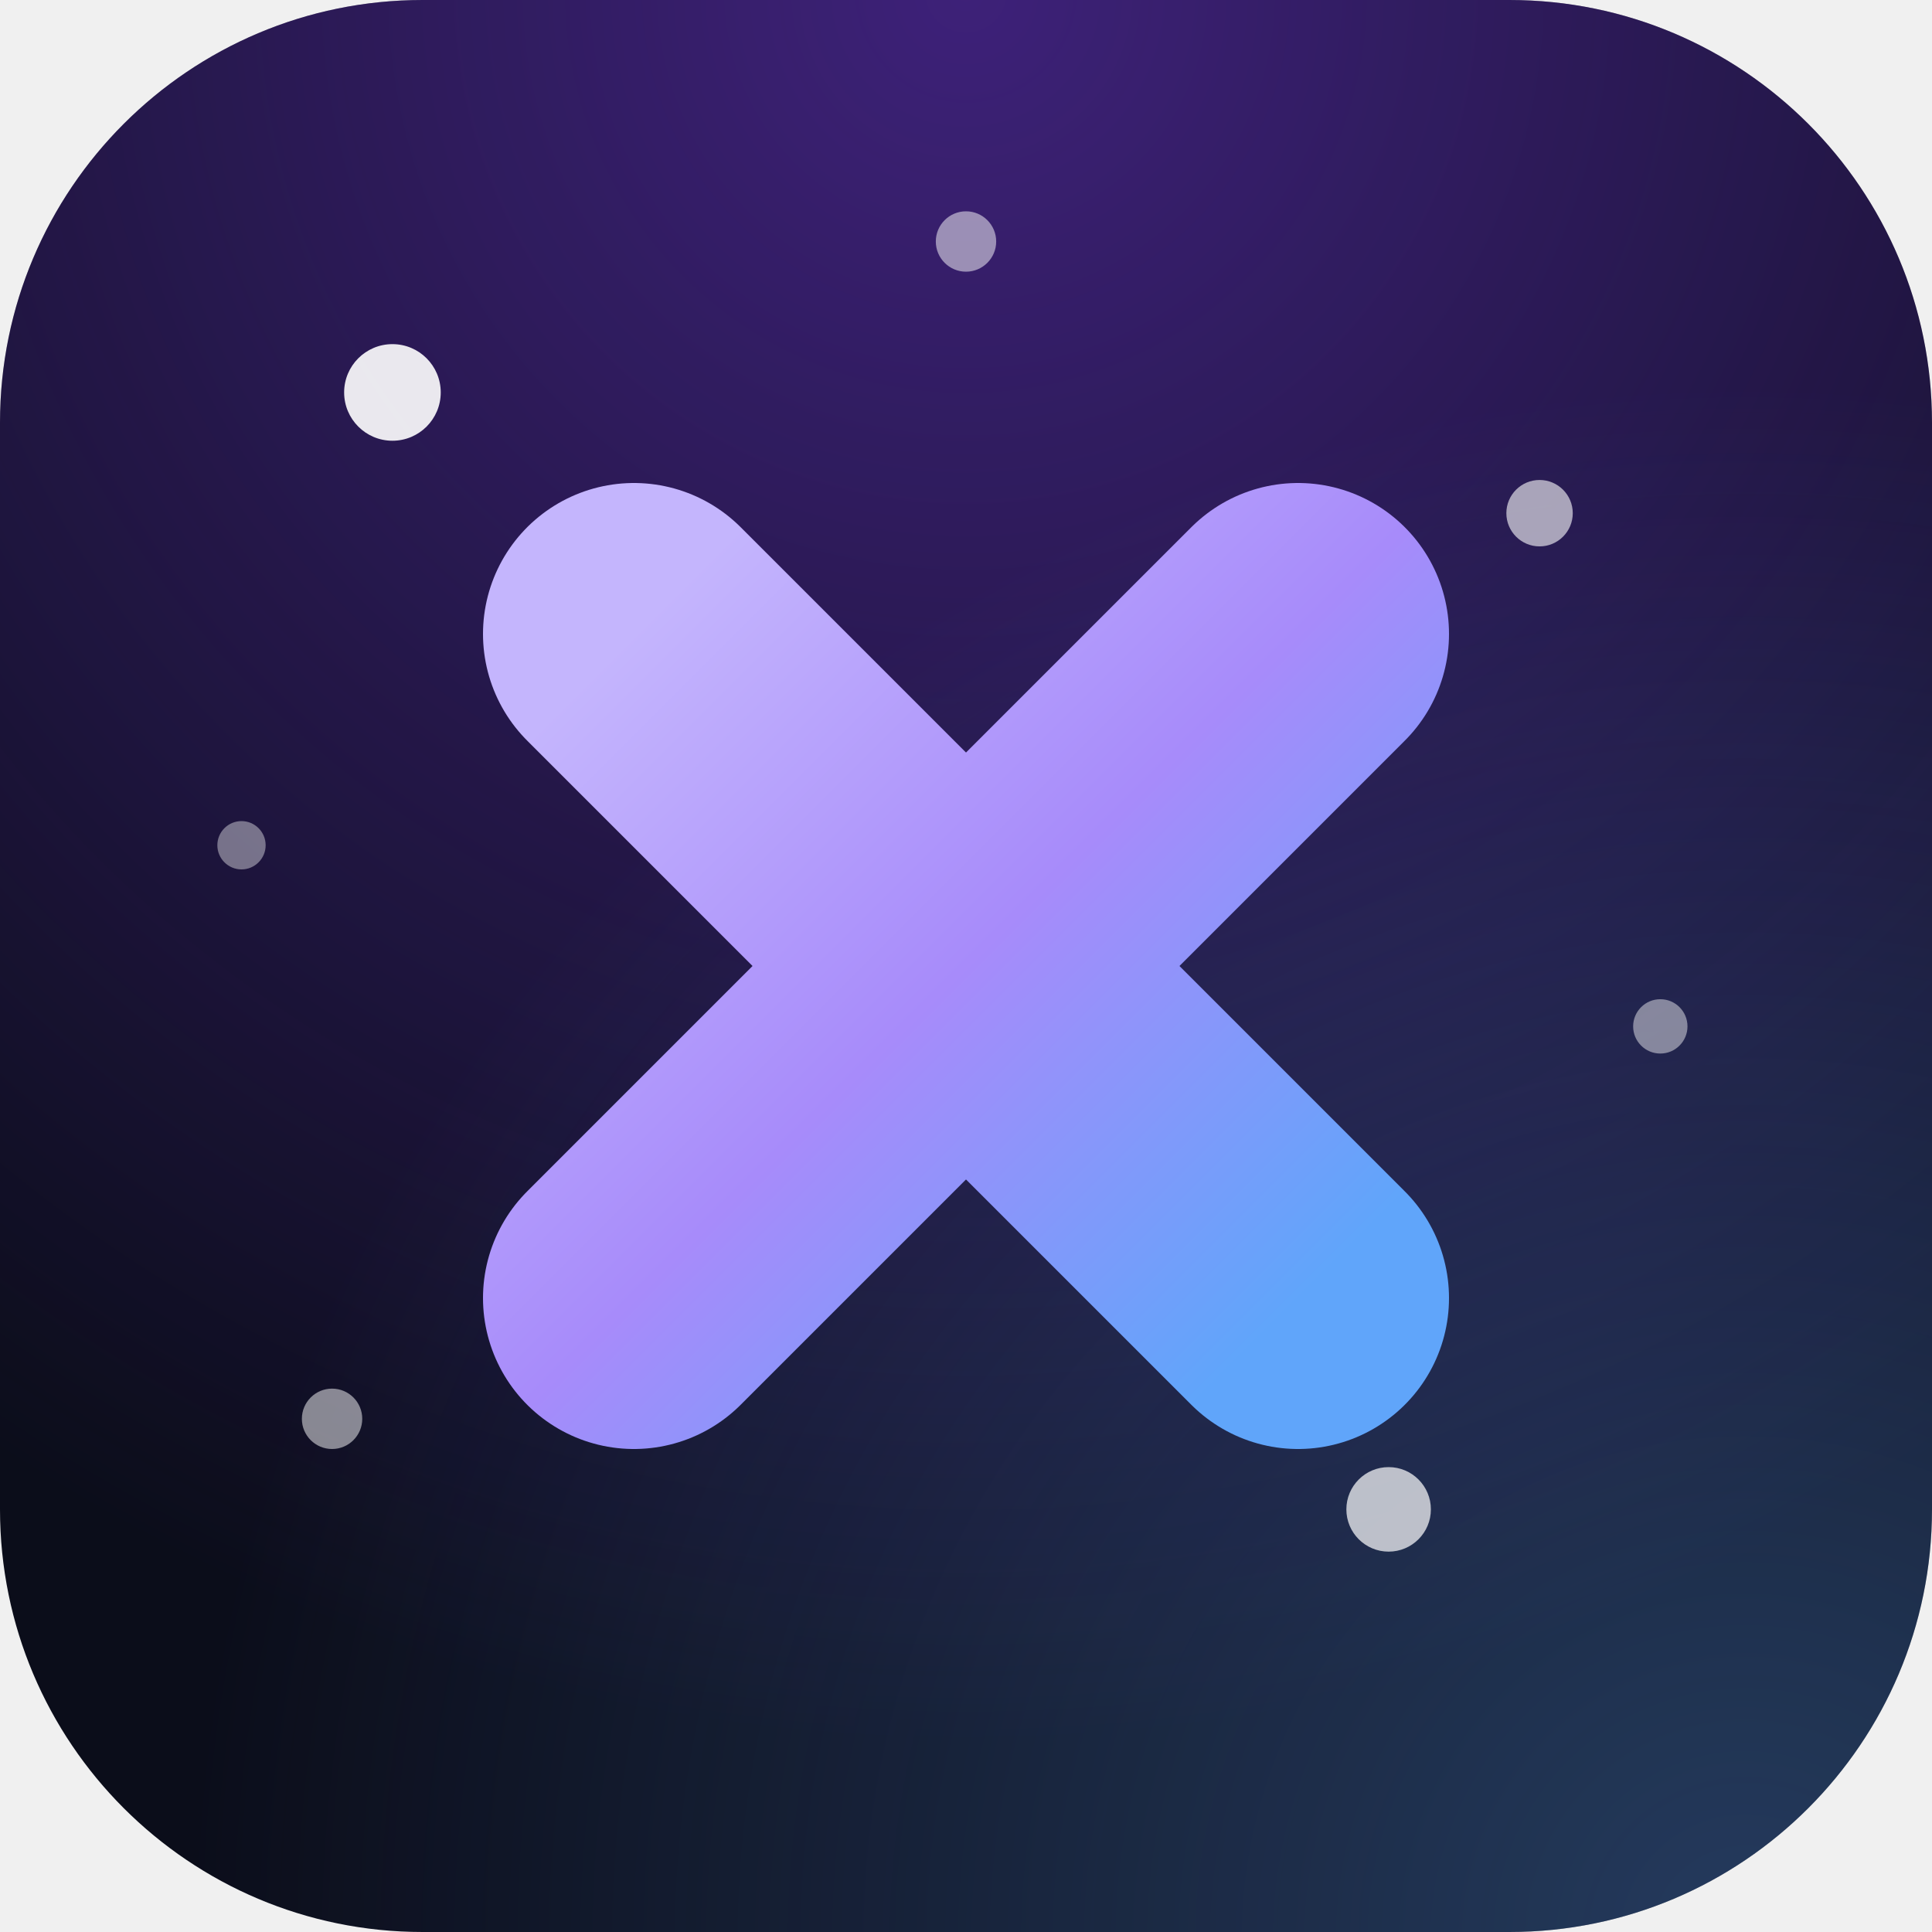
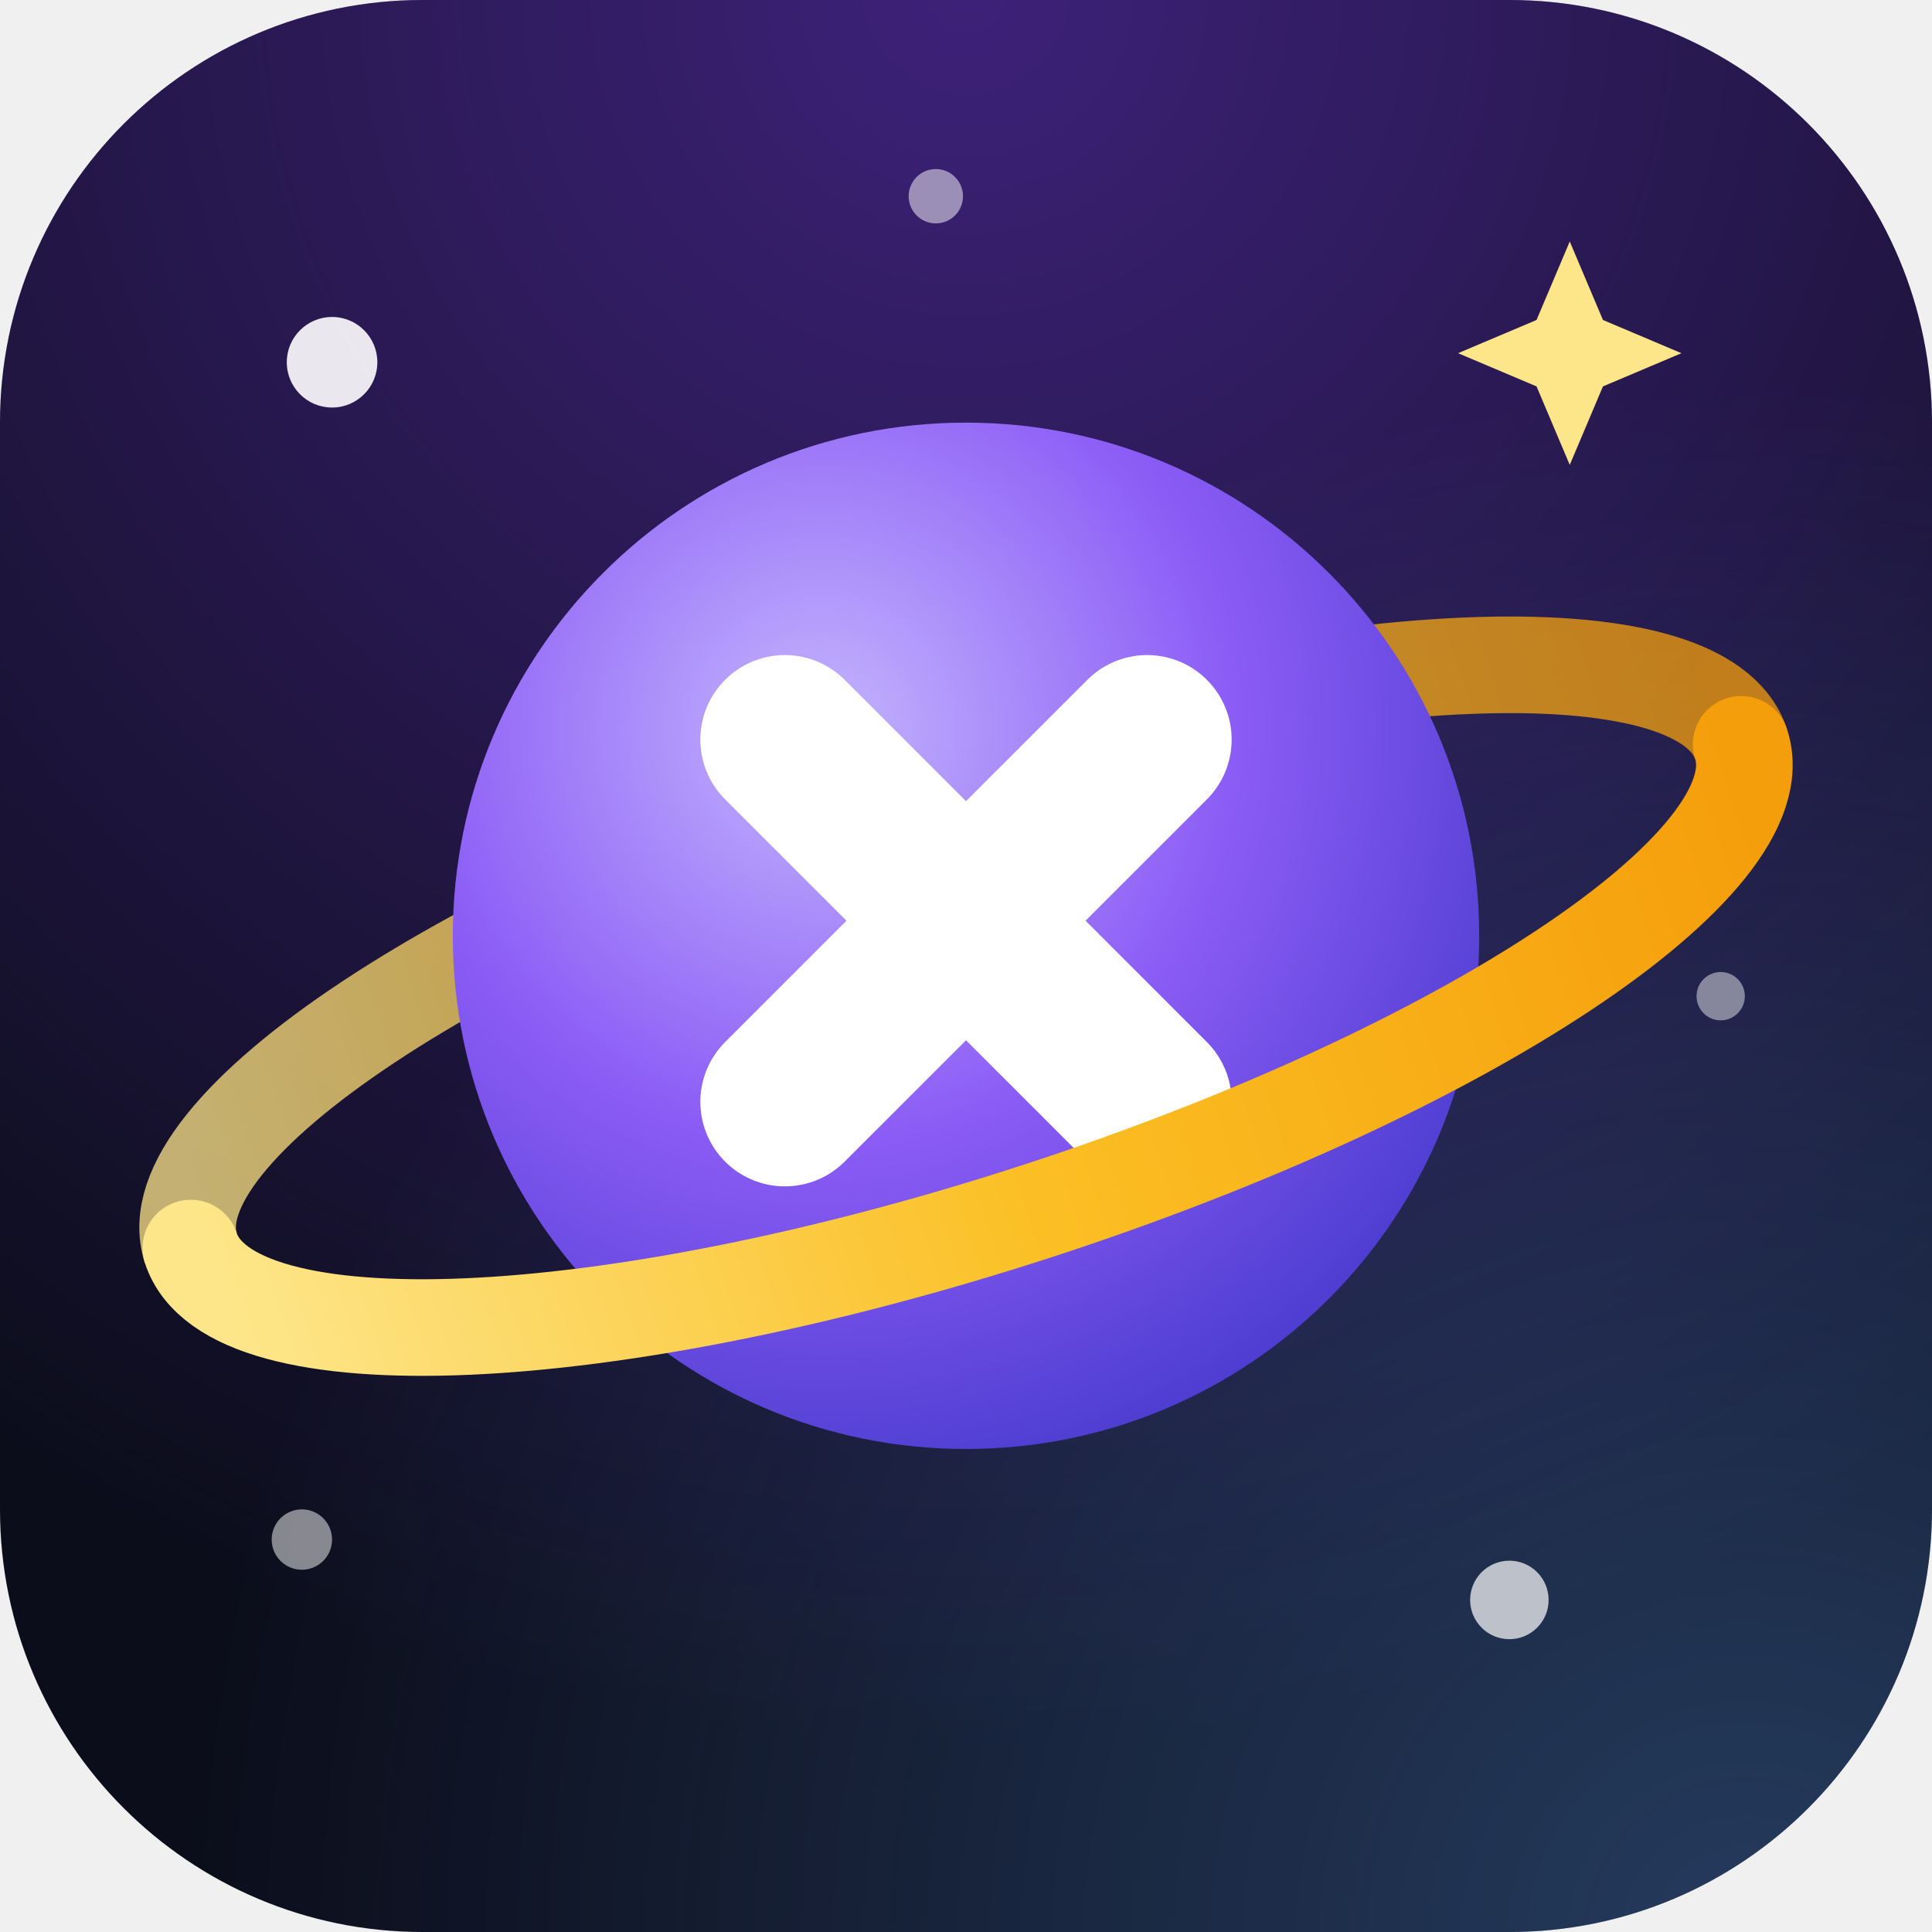
<svg xmlns="http://www.w3.org/2000/svg" viewBox="0 0 64 64">
  <defs>
-     <linearGradient id="g" x1="0" y1="0" x2="1" y2="1">
-       <stop offset="0" stop-color="#C4B5FD" />
-       <stop offset="0.5" stop-color="#A78BFA" />
-       <stop offset="1" stop-color="#60A5FA" />
-     </linearGradient>
    <radialGradient id="nebPurple" cx="0.5" cy="0" r="0.9">
      <stop offset="0" stop-color="#7C3AED" stop-opacity="0.45" />
      <stop offset="1" stop-color="#7C3AED" stop-opacity="0" />
    </radialGradient>
    <radialGradient id="nebBlue" cx="0.9" cy="1" r="0.8">
      <stop offset="0" stop-color="#60A5FA" stop-opacity="0.3" />
      <stop offset="1" stop-color="#60A5FA" stop-opacity="0" />
    </radialGradient>
+     <radialGradient id="planet" cx="0.36" cy="0.3" r="0.8">
+       <stop offset="0" stop-color="#C4B5FD" />
+       <stop offset="0.5" stop-color="#8B5CF6" />
+       <stop offset="1" stop-color="#4338CA" />
+     </radialGradient>
+     <linearGradient id="ring" x1="0" y1="0" x2="1" y2="0">
+       <stop offset="0" stop-color="#FDE68A" />
+       <stop offset="0.5" stop-color="#FBBF24" />
+       <stop offset="1" stop-color="#F59E0B" />
+     </linearGradient>
    <clipPath id="tile">
      <rect width="64" height="64" rx="14" />
    </clipPath>
  </defs>
  <rect width="64" height="64" rx="14" fill="#0B0D1A" />
  <g clip-path="url(#tile)">
    <rect width="64" height="64" fill="url(#nebPurple)" />
    <rect width="64" height="64" fill="url(#nebBlue)" />
  </g>
-   <circle cx="13" cy="13" r="1.6" fill="#fff" opacity="0.9" />
-   <circle cx="51" cy="17" r="1.1" fill="#fff" opacity="0.6" />
-   <circle cx="46" cy="50" r="1.4" fill="#fff" opacity="0.7" />
-   <circle cx="11" cy="47" r="1" fill="#fff" opacity="0.5" />
-   <circle cx="32" cy="8" r="1" fill="#fff" opacity="0.5" />
-   <circle cx="55" cy="34" r="0.9" fill="#fff" opacity="0.45" />
-   <circle cx="8" cy="28" r="0.8" fill="#fff" opacity="0.4" />
-   <g stroke="url(#g)" stroke-width="10" stroke-linecap="round">
-     <line x1="21" y1="21" x2="43" y2="43" />
-     <line x1="43" y1="21" x2="21" y2="43" />
+   <circle cx="11" cy="12" r="1.5" fill="#fff" opacity="0.9" />
+   <circle cx="50" cy="53" r="1.3" fill="#fff" opacity="0.7" />
+   <circle cx="10" cy="51" r="1" fill="#fff" opacity="0.5" />
+   <circle cx="31" cy="6.5" r="0.9" fill="#fff" opacity="0.5" />
+   <circle cx="57" cy="33" r="0.8" fill="#fff" opacity="0.45" />
+   <path d="M52 8 l1.1 2.6 2.6 1.1 -2.6 1.1 -1.1 2.6 -1.1 -2.6 -2.6 -1.1 2.6 -1.1z" fill="#FDE68A" />
+   <g id="art">
+     <g transform="rotate(-18 32 33)">
+       <path d="M5 33 A27 7.5 0 0 1 59 33" fill="none" stroke="url(#ring)" stroke-width="3.2" opacity="0.75" />
+     </g>
+     <circle cx="32" cy="31" r="17" fill="url(#planet)" />
+     <g stroke="#fff" stroke-width="5.6" stroke-linecap="round">
+       <line x1="26" y1="24.5" x2="38" y2="36.5" />
+       <line x1="38" y1="24.5" x2="26" y2="36.5" />
+     </g>
+     <g transform="rotate(-18 32 33)">
+       <path d="M5 33 A27 7.5 0 0 0 59 33" fill="none" stroke="url(#ring)" stroke-width="3.2" stroke-linecap="round" />
+     </g>
  </g>
</svg>
